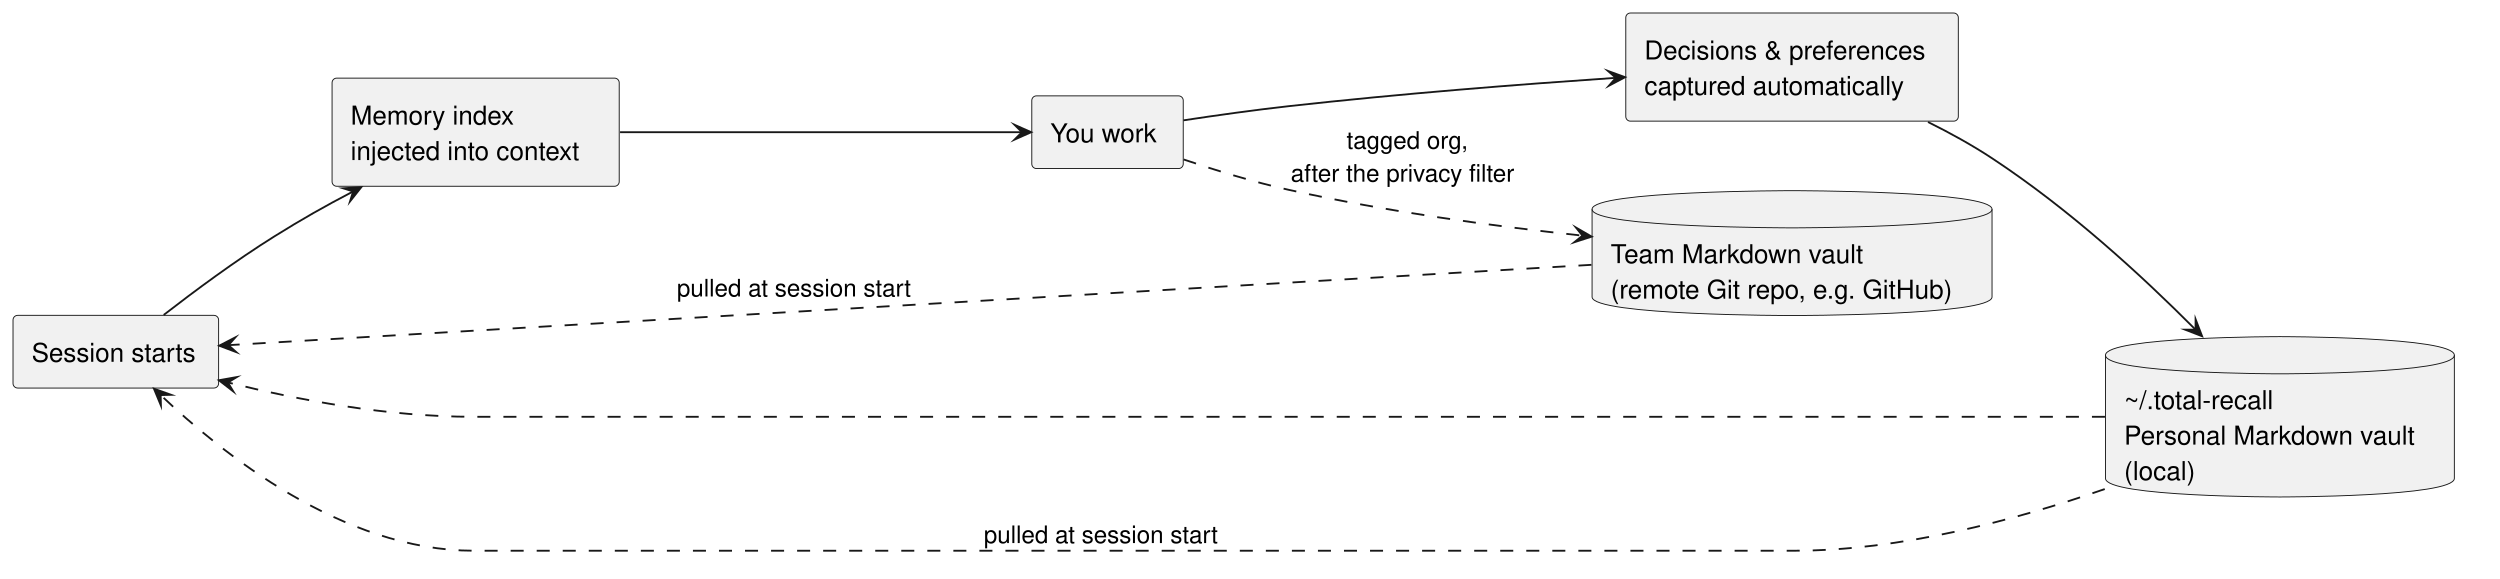
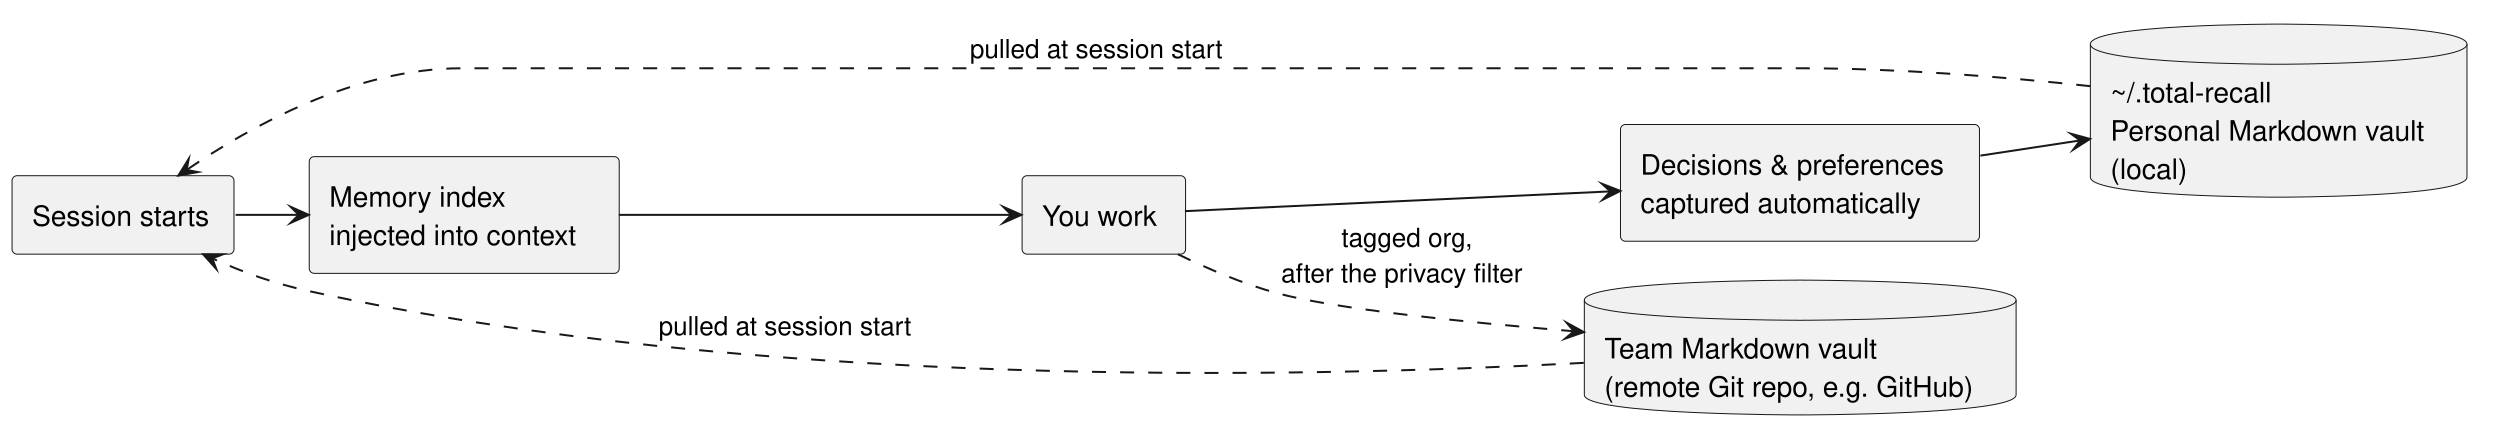
- <svg xmlns="http://www.w3.org/2000/svg" version="1.1" data-diagram-type="DESCRIPTION" style="width:1344px;height:311px;background:#FFFFFF;" width="1344px" height="311px" viewBox="0 0 1344 311" zoomAndPan="magnify" preserveAspectRatio="none" contentStyleType="text/css">
+ <svg xmlns="http://www.w3.org/2000/svg" version="1.1" data-diagram-type="DESCRIPTION" style="width:1245px;height:222px;background:#FFFFFF;" width="1245px" height="222px" viewBox="0 0 1245 222" zoomAndPan="magnify" preserveAspectRatio="none" contentStyleType="text/css">
  <defs />
  <g font-family="sans-serif" lengthAdjust="spacing">
    <g class="entity" data-qualified-name="A" id="ent0001" data-source-line="5">
-       <rect x="7" y="169.54" width="110.524" height="39.068" fill="#F1F1F1" style="stroke:#181818;stroke-width:0.5;" rx="2.5" ry="2.5" />
-       <text x="17" y="194.506" fill="#000" font-size="14" textLength="90.524" font-family="Helvetica">Session starts</text>
+       <rect x="6" y="87.5" width="110.524" height="39.068" fill="#F1F1F1" style="stroke:#181818;stroke-width:0.5;" rx="2.5" ry="2.5" />
+       <text x="16" y="112.466" fill="#000" font-size="14" textLength="90.524" font-family="Helvetica">Session starts</text>
    </g>
    <g class="entity" data-qualified-name="B" id="ent0002" data-source-line="6">
-       <rect x="178.52" y="42" width="154.371" height="58.136" fill="#F1F1F1" style="stroke:#181818;stroke-width:0.5;" rx="2.5" ry="2.5" />
-       <text x="188.52" y="66.966" fill="#000" font-size="14" textLength="94.892" font-family="Helvetica">Memory index</text>
-       <text x="188.52" y="86.034" fill="#000" font-size="14" textLength="134.371" font-family="Helvetica">injected into context</text>
+       <rect x="154" y="78" width="154.371" height="58.136" fill="#F1F1F1" style="stroke:#181818;stroke-width:0.5;" rx="2.5" ry="2.5" />
+       <text x="164" y="102.966" fill="#000" font-size="14" textLength="94.892" font-family="Helvetica">Memory index</text>
+       <text x="164" y="122.034" fill="#000" font-size="14" textLength="134.371" font-family="Helvetica">injected into context</text>
    </g>
    <g class="entity" data-qualified-name="C" id="ent0003" data-source-line="7">
-       <rect x="554.69" y="51.54" width="81.418" height="39.068" fill="#F1F1F1" style="stroke:#181818;stroke-width:0.5;" rx="2.5" ry="2.5" />
-       <text x="564.69" y="76.506" fill="#000" font-size="14" textLength="61.418" font-family="Helvetica">You work</text>
+       <rect x="509" y="87.5" width="81.418" height="39.068" fill="#F1F1F1" style="stroke:#181818;stroke-width:0.5;" rx="2.5" ry="2.5" />
+       <text x="519" y="112.466" fill="#000" font-size="14" textLength="61.418" font-family="Helvetica">You work</text>
    </g>
    <g class="entity" data-qualified-name="D" id="ent0004" data-source-line="8">
-       <rect x="874.02" y="7" width="178.773" height="58.136" fill="#F1F1F1" style="stroke:#181818;stroke-width:0.5;" rx="2.5" ry="2.5" />
-       <text x="884.02" y="31.966" fill="#000" font-size="14" textLength="158.773" font-family="Helvetica">Decisions &amp; preferences</text>
-       <text x="884.02" y="51.034" fill="#000" font-size="14" textLength="151.395" font-family="Helvetica">captured automatically</text>
+       <rect x="807" y="62" width="178.773" height="58.136" fill="#F1F1F1" style="stroke:#181818;stroke-width:0.5;" rx="2.5" ry="2.5" />
+       <text x="817" y="86.966" fill="#000" font-size="14" textLength="158.773" font-family="Helvetica">Decisions &amp; preferences</text>
+       <text x="817" y="106.034" fill="#000" font-size="14" textLength="151.395" font-family="Helvetica">captured automatically</text>
    </g>
    <g class="entity" data-qualified-name="E" id="ent0005" data-source-line="9">
-       <path d="M1131.91,190.97 C1131.91,180.97 1225.686,180.97 1225.686,180.97 C1225.686,180.97 1319.461,180.97 1319.461,190.97 L1319.461,257.174 C1319.461,267.174 1225.686,267.174 1225.686,267.174 C1225.686,267.174 1131.91,267.174 1131.91,257.174 L1131.91,190.97" style="stroke:#181818;stroke-width:0.5;" fill="#F1F1F1" />
-       <path d="M1131.91,190.97 C1131.91,200.97 1225.686,200.97 1225.686,200.97 C1225.686,200.97 1319.461,200.97 1319.461,190.97" style="stroke:#181818;stroke-width:0.5;" fill="none" />
-       <text x="1141.91" y="219.936" fill="#000" font-size="14" textLength="86.996" font-family="Helvetica">~/.total-recall</text>
-       <text x="1141.91" y="239.004" fill="#000" font-size="14" textLength="167.551" font-family="Helvetica">Personal Markdown vault</text>
-       <text x="1141.91" y="258.072" fill="#000" font-size="14" textLength="38.668" font-family="Helvetica">(local)</text>
+       <path d="M1041,22 C1041,12 1134.776,12 1134.776,12 C1134.776,12 1228.551,12 1228.551,22 L1228.551,88.204 C1228.551,98.204 1134.776,98.204 1134.776,98.204 C1134.776,98.204 1041,98.204 1041,88.204 L1041,22" style="stroke:#181818;stroke-width:0.5;" fill="#F1F1F1" />
+       <path d="M1041,22 C1041,32 1134.776,32 1134.776,32 C1134.776,32 1228.551,32 1228.551,22" style="stroke:#181818;stroke-width:0.5;" fill="none" />
+       <text x="1051" y="50.966" fill="#000" font-size="14" textLength="86.996" font-family="Helvetica">~/.total-recall</text>
+       <text x="1051" y="70.034" fill="#000" font-size="14" textLength="167.551" font-family="Helvetica">Personal Markdown vault</text>
+       <text x="1051" y="89.102" fill="#000" font-size="14" textLength="38.668" font-family="Helvetica">(local)</text>
    </g>
    <g class="entity" data-qualified-name="R" id="ent0006" data-source-line="10">
-       <path d="M855.9,112.5 C855.9,102.5 963.41,102.5 963.41,102.5 C963.41,102.5 1070.919,102.5 1070.919,112.5 L1070.919,159.636 C1070.919,169.636 963.41,169.636 963.41,169.636 C963.41,169.636 855.9,169.636 855.9,159.636 L855.9,112.5" style="stroke:#181818;stroke-width:0.5;" fill="#F1F1F1" />
-       <path d="M855.9,112.5 C855.9,122.5 963.41,122.5 963.41,122.5 C963.41,122.5 1070.919,122.5 1070.919,112.5" style="stroke:#181818;stroke-width:0.5;" fill="none" />
-       <text x="865.9" y="141.466" fill="#000" font-size="14" textLength="146.733" font-family="Helvetica">Team Markdown vault</text>
-       <text x="865.9" y="160.534" fill="#000" font-size="14" textLength="195.019" font-family="Helvetica">(remote Git repo, e.g. GitHub)</text>
+       <path d="M789,149.5 C789,139.5 896.51,139.5 896.51,139.5 C896.51,139.5 1004.019,139.5 1004.019,149.5 L1004.019,196.636 C1004.019,206.636 896.51,206.636 896.51,206.636 C896.51,206.636 789,206.636 789,196.636 L789,149.5" style="stroke:#181818;stroke-width:0.5;" fill="#F1F1F1" />
+       <path d="M789,149.5 C789,159.5 896.51,159.5 896.51,159.5 C896.51,159.5 1004.019,159.5 1004.019,149.5" style="stroke:#181818;stroke-width:0.5;" fill="none" />
+       <text x="799" y="178.466" fill="#000" font-size="14" textLength="146.733" font-family="Helvetica">Team Markdown vault</text>
+       <text x="799" y="197.534" fill="#000" font-size="14" textLength="195.019" font-family="Helvetica">(remote Git repo, e.g. GitHub)</text>
    </g>
-     <g class="link" data-entity-1="ent0001" data-entity-2="ent0002" id="lnk7" data-source-line="11" data-link-type="dependency">
-       <path d="M88,169.31 C104.43,156.58 126.72,140.05 147.52,127.07 C162.31,117.84 174.341,111.03 189.841,102.91" style="stroke:#181818;stroke-width:1;" fill="none" id="A-to-B" />
-       <polygon points="194.27,100.59,184.442,101.223,189.841,102.91,188.154,108.31,194.27,100.59" fill="#181818" style="stroke:#181818;stroke-width:1;stroke-linejoin:miter;stroke-miterlimit:10;" />
+     <g class="link" data-entity-1="ent0001" data-entity-2="ent0002" id="lnk7" data-link-type="dependency">
+       <polygon points="153.748,107,144.748,103,148.748,107,144.748,111,153.748,107" fill="#181818" style="stroke:#181818;stroke-width:1;stroke-linejoin:miter;stroke-miterlimit:10;" />
+       <path d="M117.346,107 C128.986,107 136.475,107 148.748,107" style="stroke:#181818;stroke-width:1;" fill="none" />
    </g>
-     <g class="link" data-entity-1="ent0002" data-entity-2="ent0003" id="lnk8" data-source-line="12" data-link-type="dependency">
-       <path d="M333.34,71.07 C402.03,71.07 495.09,71.07 549.38,71.07" style="stroke:#181818;stroke-width:1;" fill="none" id="B-to-C" />
-       <polygon points="554.38,71.07,545.38,67.07,549.38,71.07,545.38,75.07,554.38,71.07" fill="#181818" style="stroke:#181818;stroke-width:1;stroke-linejoin:miter;stroke-miterlimit:10;" />
+     <g class="link" data-entity-1="ent0002" data-entity-2="ent0003" id="lnk8" data-link-type="dependency">
+       <polygon points="508.626,107,499.626,103,503.626,107,499.626,111,508.626,107" fill="#181818" style="stroke:#181818;stroke-width:1;stroke-linejoin:miter;stroke-miterlimit:10;" />
+       <path d="M308.212,107 C371.318,107 453.48,107 503.626,107" style="stroke:#181818;stroke-width:1;" fill="none" />
    </g>
-     <g class="link" data-entity-1="ent0003" data-entity-2="ent0004" id="lnk9" data-source-line="13" data-link-type="dependency">
-       <path d="M636.23,64.69 C653.6,62.06 674.22,59.15 692.9,57.07 C753.06,50.37 816.042,45.43 868.662,41.84" style="stroke:#181818;stroke-width:1;" fill="none" id="C-to-D" />
-       <polygon points="873.65,41.5,864.399,38.122,868.662,41.84,864.943,46.103,873.65,41.5" fill="#181818" style="stroke:#181818;stroke-width:1;stroke-linejoin:miter;stroke-miterlimit:10;" />
+     <g class="link" data-entity-1="ent0003" data-entity-2="ent0004" id="lnk9" data-link-type="dependency">
+       <polygon points="806.922,95.084,797.747,91.504,801.927,95.315,798.116,99.495,806.922,95.084" fill="#181818" style="stroke:#181818;stroke-width:1;stroke-linejoin:miter;stroke-miterlimit:10;" />
+       <path d="M590.087,105.143 C604.537,104.467 621.008,103.697 636,103 C692.878,100.354 751.774,97.63 801.927,95.315" style="stroke:#181818;stroke-width:1;" fill="none" />
    </g>
-     <g class="link" data-entity-1="ent0004" data-entity-2="ent0005" id="lnk10" data-source-line="14" data-link-type="dependency">
-       <path d="M1036.49,65.59 C1048.32,71.46 1060.21,78.01 1070.91,85.07 C1112.67,112.61 1150.891,147.678 1180.331,177.228" style="stroke:#181818;stroke-width:1;" fill="none" id="D-to-E" />
-       <polygon points="1183.86,180.77,1180.342,171.571,1180.331,177.228,1174.674,177.217,1183.86,180.77" fill="#181818" style="stroke:#181818;stroke-width:1;stroke-linejoin:miter;stroke-miterlimit:10;" />
+     <g class="link" data-entity-1="ent0004" data-entity-2="ent0005" id="lnk10" data-link-type="dependency">
+       <polygon points="1040.815,69.185,1031.316,66.584,1035.872,69.937,1032.52,74.493,1040.815,69.185" fill="#181818" style="stroke:#181818;stroke-width:1;stroke-linejoin:miter;stroke-miterlimit:10;" />
+       <path d="M986.237,77.493 C1004.062,74.779 1017.901,72.673 1035.872,69.937" style="stroke:#181818;stroke-width:1;" fill="none" />
    </g>
-     <g class="link" data-entity-1="ent0005" data-entity-2="ent0001" id="lnk11" data-source-line="15" data-link-type="dependency">
-       <path d="M1131.63,224.07 C1081.99,224.07 1019.87,224.07 964.4,224.07 C254.71,224.07 254.71,224.07 254.71,224.07 C207.91,224.07 160.574,215.03 122.514,205.62" style="stroke:#181818;stroke-width:1;stroke-dasharray:7,7;" fill="none" id="E-to-A" />
-       <polygon points="117.66,204.42,125.437,210.463,122.514,205.62,127.357,202.697,117.66,204.42" fill="#181818" style="stroke:#181818;stroke-width:1;stroke-linejoin:miter;stroke-miterlimit:10;" />
+     <g class="link" data-entity-1="ent0003" data-entity-2="ent0006" id="lnk11" data-link-type="dependency">
+       <polygon points="788.76,165.381,780.123,160.649,783.777,164.966,779.459,168.621,788.76,165.381" fill="#181818" style="stroke:#181818;stroke-width:1;stroke-linejoin:miter;stroke-miterlimit:10;" />
+       <path d="M586.558,126.595 C601.456,133.849 619.156,141.414 636,146 C664.299,153.704 725.389,160.109 783.777,164.966" style="stroke:#181818;stroke-width:1;stroke-dasharray:7,7;" fill="none" />
+       <text x="668.011" y="122.897" fill="#000" font-size="13" textLength="71.396" font-family="Helvetica">tagged org,</text>
+       <text x="638" y="140.603" fill="#000" font-size="13" textLength="131.417" font-family="Helvetica">after the privacy filter</text>
    </g>
-     <g class="link" data-entity-1="ent0005" data-entity-2="ent0001" id="lnk13" data-source-line="17" data-link-type="dependency">
-       <path d="M1131.51,262.92 C1082.64,279.92 1021.25,296.07 964.4,296.07 C254.71,296.07 254.71,296.07 254.71,296.07 C184.08,296.07 118.913,243.335 86.373,212.395" style="stroke:#181818;stroke-width:1;stroke-dasharray:7,7;" fill="none" id="E-to-A-1" />
-       <polygon points="82.75,208.95,86.516,218.05,86.373,212.395,92.029,212.253,82.75,208.95" fill="#181818" style="stroke:#181818;stroke-width:1;stroke-linejoin:miter;stroke-miterlimit:10;" />
-       <text x="528.9" y="291.967" fill="#000" font-size="13" textLength="133.731" font-family="Helvetica">pulled at session start</text>
+     <g class="link" data-entity-1="ent0005" data-entity-2="ent0001" id="lnk12" data-link-type="dependency">
+       <polygon points="88.812,87.437,98.503,85.678,92.945,84.623,94,79.065,88.812,87.437" fill="#181818" style="stroke:#181818;stroke-width:1;stroke-linejoin:miter;stroke-miterlimit:10;" />
+       <path d="M1040.938,42.906 C997.443,38.238 944.904,34 897.5,34 C230,34 230,34 230,34 C176.391,34 124.697,62.999 92.945,84.623" style="stroke:#181818;stroke-width:1;stroke-dasharray:7,7;" fill="none" />
+       <text x="483" y="28.897" fill="#000" font-size="13" textLength="133.731" font-family="Helvetica">pulled at session start</text>
    </g>
-     <g class="link" data-entity-1="ent0003" data-entity-2="ent0006" id="lnk12" data-source-line="16" data-link-type="dependency">
-       <path d="M636.32,85.73 C653.52,91.57 674,97.88 692.9,102.07 C745.96,113.83 800.898,121.37 850.728,126.68" style="stroke:#181818;stroke-width:1;stroke-dasharray:7,7;" fill="none" id="C-to-R" />
-       <polygon points="855.7,127.21,847.175,122.279,850.728,126.68,846.327,130.234,855.7,127.21" fill="#181818" style="stroke:#181818;stroke-width:1;stroke-linejoin:miter;stroke-miterlimit:10;" />
-       <text x="723.911" y="79.967" fill="#000" font-size="13" textLength="71.396" font-family="Helvetica">tagged org,</text>
-       <text x="693.9" y="97.673" fill="#000" font-size="13" textLength="131.417" font-family="Helvetica">after the privacy filter</text>
-     </g>
-     <g class="link" data-entity-1="ent0006" data-entity-2="ent0001" id="lnk14" data-source-line="18" data-link-type="dependency">
-       <path d="M855.57,142.37 C662.81,153.73 268.341,176.986 122.811,185.556" style="stroke:#181818;stroke-width:1;stroke-dasharray:7,7;" fill="none" id="R-to-A" />
-       <polygon points="117.82,185.85,127.04,189.314,122.811,185.556,126.569,181.328,117.82,185.85" fill="#181818" style="stroke:#181818;stroke-width:1;stroke-linejoin:miter;stroke-miterlimit:10;" />
-       <text x="363.9" y="159.387" fill="#000" font-size="13" textLength="133.731" font-family="Helvetica">pulled at session start</text>
+     <g class="link" data-entity-1="ent0006" data-entity-2="ent0001" id="lnk13" data-link-type="dependency">
+       <polygon points="101.137,126.631,107.715,133.961,105.7,128.675,110.985,126.66,101.137,126.631" fill="#181818" style="stroke:#181818;stroke-width:1;stroke-linejoin:miter;stroke-miterlimit:10;" />
+       <path d="M788.717,180.705 C643.278,188.555 375.635,193.559 154,145 C136.022,141.061 121.65,135.82 105.7,128.675" style="stroke:#181818;stroke-width:1;stroke-dasharray:7,7;" fill="none" />
+       <text x="328" y="166.897" fill="#000" font-size="13" textLength="133.731" font-family="Helvetica">pulled at session start</text>
    </g>
  </g>
</svg>
